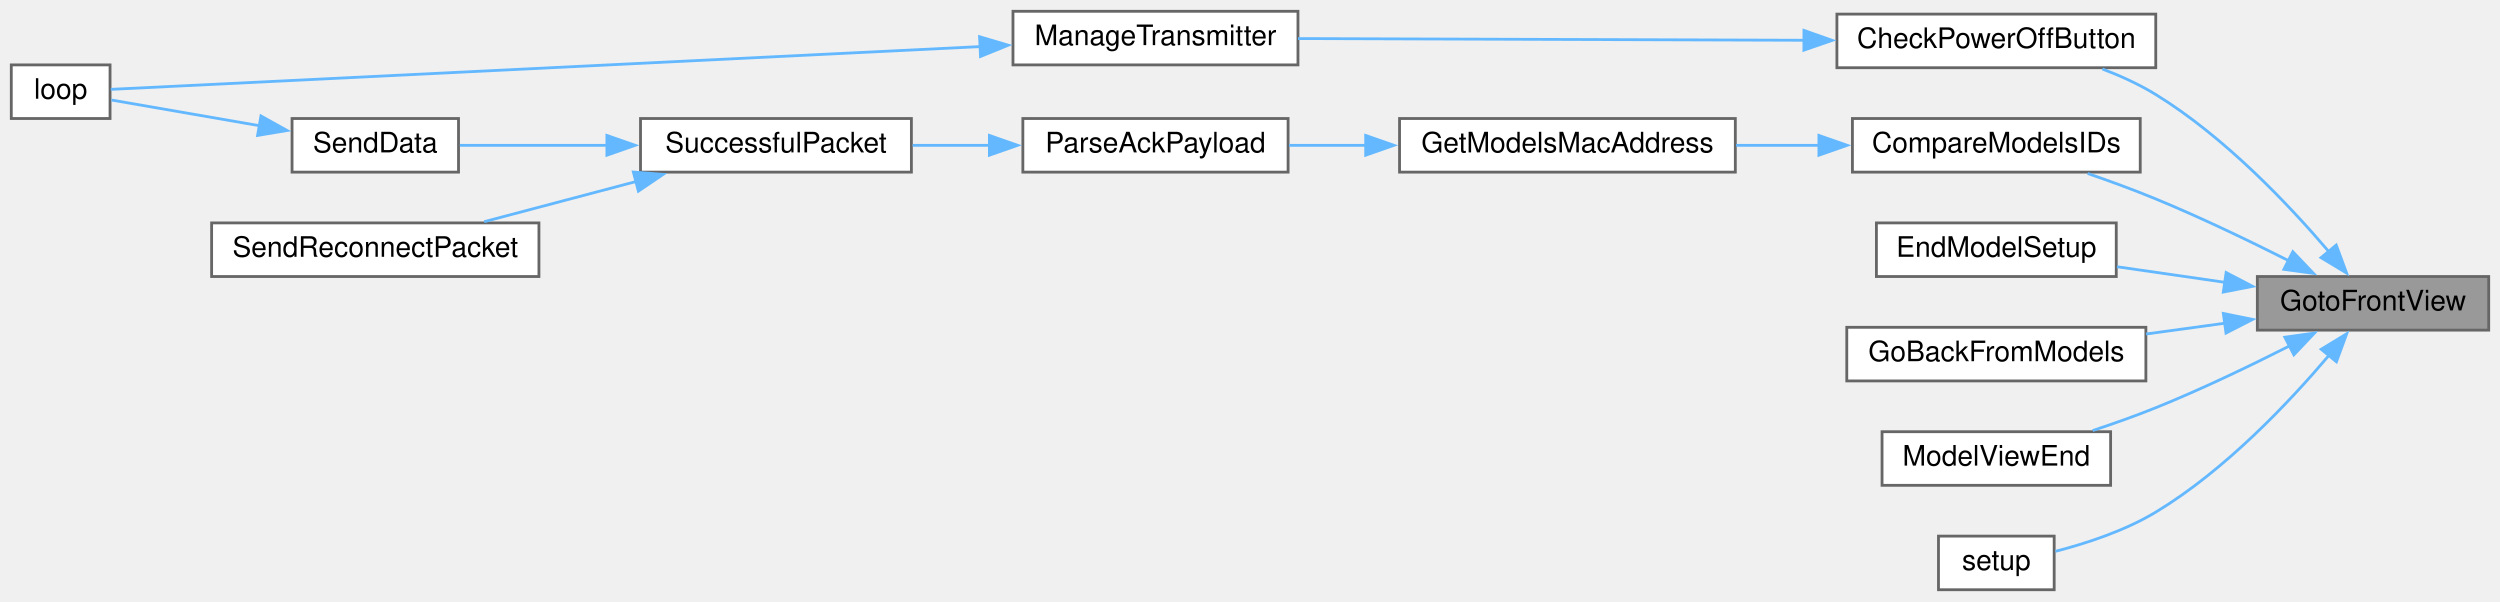
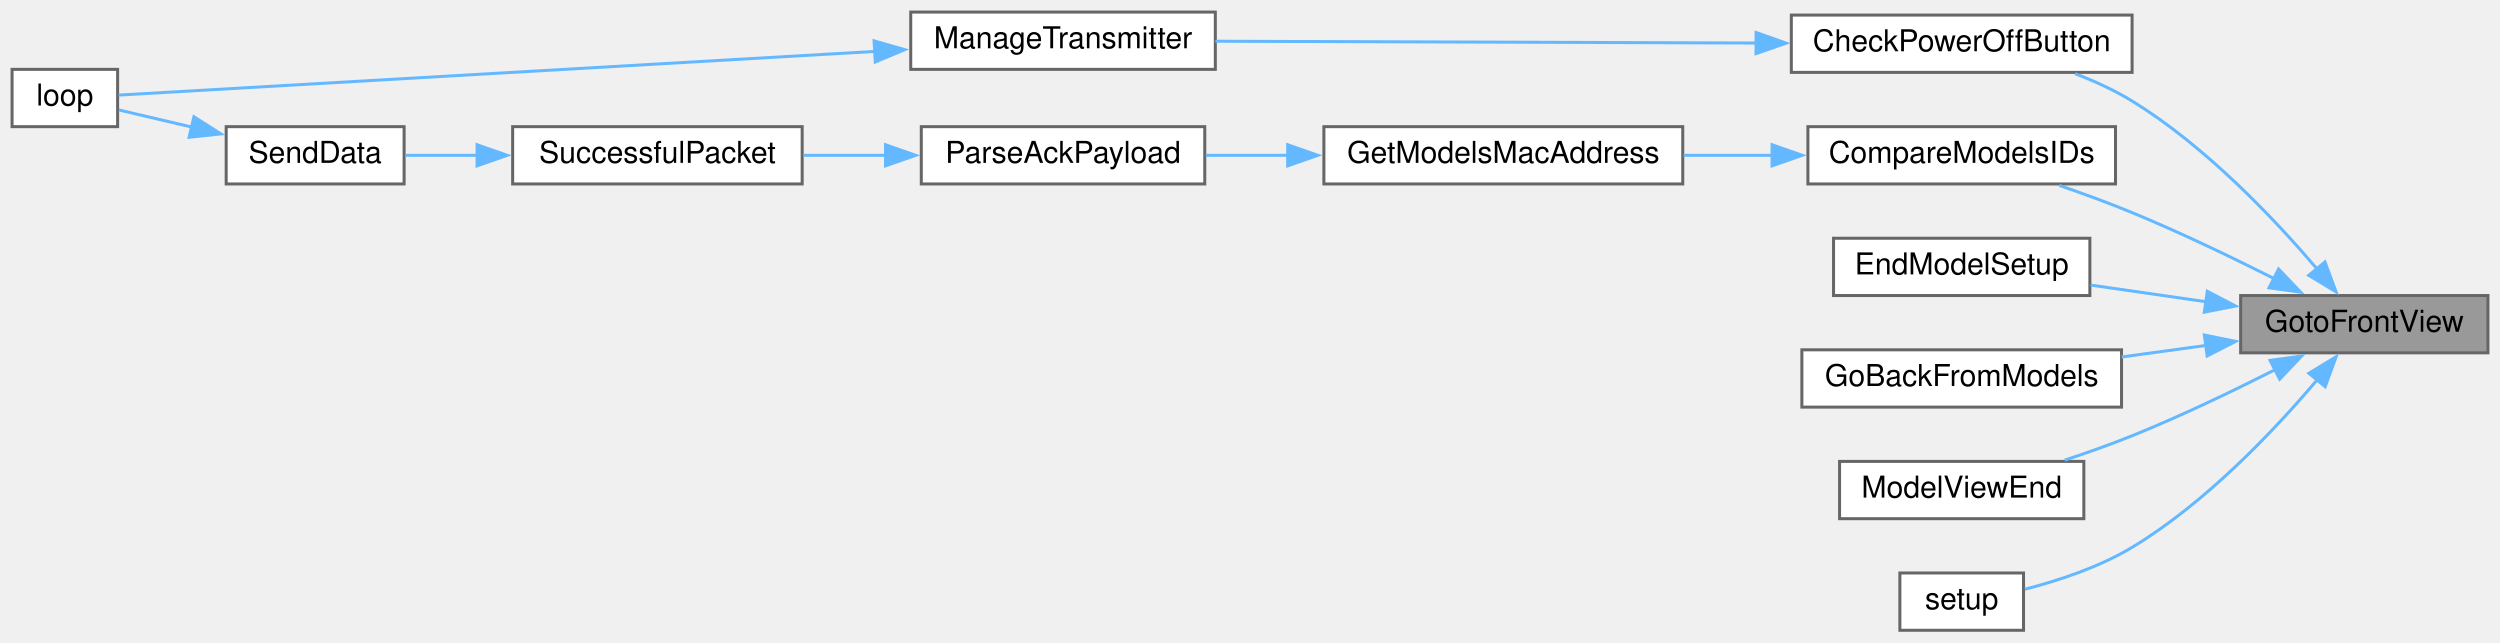
- <svg xmlns="http://www.w3.org/2000/svg" xmlns:xlink="http://www.w3.org/1999/xlink" width="886pt" height="213pt" viewBox="0.00 0.00 886.00 213.00">
+ <svg xmlns="http://www.w3.org/2000/svg" xmlns:xlink="http://www.w3.org/1999/xlink" width="829pt" height="213pt" viewBox="0.00 0.00 829.00 213.00">
  <g id="graph0" class="graph" transform="scale(1 1) rotate(0) translate(4 209)">
    <g id="node1" class="node">
      <g id="a_node1">
        <a xlink:title=" ">
-           <polygon fill="#999999" stroke="#666666" points="878,-111 796,-111 796,-92 878,-92 878,-111" />
-           <text text-anchor="middle" x="837" y="-99" font-family="Helvetica,sans-Serif" font-size="10.00">GotoFrontView</text>
+           <polygon fill="#999999" stroke="#666666" points="821,-111 739,-111 739,-92 821,-92 821,-111" />
+           <text text-anchor="middle" x="780" y="-99" font-family="Helvetica,sans-Serif" font-size="10.00">GotoFrontView</text>
        </a>
      </g>
    </g>
    <g id="node2" class="node">
      <g id="a_node2">
        <a xlink:href="TransmitterCode_2src_2main_8cpp.html#a6ae37c6938b8c10b83d1bc74e8643bd9" target="_top" xlink:title=" ">
-           <polygon fill="white" stroke="#666666" points="760,-204 647,-204 647,-185 760,-185 760,-204" />
-           <text text-anchor="middle" x="703.5" y="-192" font-family="Helvetica,sans-Serif" font-size="10.00">CheckPowerOffButton</text>
+           <polygon fill="white" stroke="#666666" points="703,-204 590,-204 590,-185 703,-185 703,-204" />
+           <text text-anchor="middle" x="646.5" y="-192" font-family="Helvetica,sans-Serif" font-size="10.00">CheckPowerOffButton</text>
        </a>
      </g>
    </g>
    <g id="edge1" class="edge">
-       <path fill="none" stroke="#63b8ff" d="M821.33,-119.83C807.19,-136.43 784.4,-160.51 760,-175.5 754.19,-179.07 747.61,-182.08 741.08,-184.56" />
-       <polygon fill="#63b8ff" stroke="#63b8ff" points="823.96,-122.15 827.64,-112.22 818.57,-117.69 823.96,-122.15" />
+       <path fill="none" stroke="#63b8ff" d="M764.33,-119.83C750.19,-136.43 727.4,-160.51 703,-175.5 697.19,-179.07 690.61,-182.08 684.08,-184.56" />
+       <polygon fill="#63b8ff" stroke="#63b8ff" points="766.96,-122.15 770.64,-112.22 761.57,-117.69 766.96,-122.15" />
    </g>
    <g id="node5" class="node">
      <g id="a_node5">
        <a xlink:href="TransmitterCode_2src_2main_8cpp.html#af8fe429ceb65bf9d257a2a0f1c63eccb" target="_top" xlink:title=" ">
-           <polygon fill="white" stroke="#666666" points="754.5,-167 652.5,-167 652.5,-148 754.5,-148 754.5,-167" />
-           <text text-anchor="middle" x="703.5" y="-155" font-family="Helvetica,sans-Serif" font-size="10.00">CompareModelsIDs</text>
+           <polygon fill="white" stroke="#666666" points="697.5,-167 595.5,-167 595.5,-148 697.5,-148 697.5,-167" />
+           <text text-anchor="middle" x="646.5" y="-155" font-family="Helvetica,sans-Serif" font-size="10.00">CompareModelsIDs</text>
        </a>
      </g>
    </g>
    <g id="edge4" class="edge">
-       <path fill="none" stroke="#63b8ff" d="M807.2,-116.56C793.15,-123.64 775.89,-131.94 760,-138.5 752.28,-141.69 743.81,-144.78 735.87,-147.52" />
-       <polygon fill="#63b8ff" stroke="#63b8ff" points="808.58,-119.79 815.9,-112.12 805.4,-113.55 808.58,-119.79" />
+       <path fill="none" stroke="#63b8ff" d="M750.2,-116.56C736.15,-123.64 718.89,-131.94 703,-138.5 695.28,-141.69 686.81,-144.78 678.87,-147.52" />
+       <polygon fill="#63b8ff" stroke="#63b8ff" points="751.58,-119.79 758.9,-112.12 748.4,-113.55 751.58,-119.79" />
+     </g>
+     <g id="node10" class="node">
+       <g id="a_node10">
+         <a xlink:href="TransmitterCode_2src_2main_8cpp.html#a2149418bb038e4a09266523c3bde2fce" target="_top" xlink:title=" ">
+           <polygon fill="white" stroke="#666666" points="689,-130 604,-130 604,-111 689,-111 689,-130" />
+           <text text-anchor="middle" x="646.5" y="-118" font-family="Helvetica,sans-Serif" font-size="10.00">EndModelSetup</text>
+         </a>
+       </g>
+     </g>
+     <g id="edge10" class="edge">
+       <path fill="none" stroke="#63b8ff" d="M727.46,-108.95C714.79,-110.78 701.38,-112.71 689.24,-114.47" />
+       <polygon fill="#63b8ff" stroke="#63b8ff" points="727.94,-112.41 737.33,-107.52 726.94,-105.49 727.94,-112.41" />
    </g>
    <g id="node11" class="node">
      <g id="a_node11">
-         <a xlink:href="TransmitterCode_2src_2main_8cpp.html#a2149418bb038e4a09266523c3bde2fce" target="_top" xlink:title=" ">
-           <polygon fill="white" stroke="#666666" points="746,-130 661,-130 661,-111 746,-111 746,-130" />
-           <text text-anchor="middle" x="703.5" y="-118" font-family="Helvetica,sans-Serif" font-size="10.00">EndModelSetup</text>
+         <a xlink:href="TransmitterCode_2src_2main_8cpp.html#a7c7ce8ee172cc418366d3feb06e4fbd3" target="_top" xlink:title=" ">
+           <polygon fill="white" stroke="#666666" points="699.5,-93 593.5,-93 593.5,-74 699.5,-74 699.5,-93" />
+           <text text-anchor="middle" x="646.5" y="-81" font-family="Helvetica,sans-Serif" font-size="10.00">GoBackFromModels</text>
        </a>
      </g>
    </g>
    <g id="edge11" class="edge">
-       <path fill="none" stroke="#63b8ff" d="M784.46,-108.95C771.79,-110.78 758.38,-112.71 746.24,-114.47" />
-       <polygon fill="#63b8ff" stroke="#63b8ff" points="784.94,-112.41 794.33,-107.52 783.94,-105.49 784.94,-112.41" />
+       <path fill="none" stroke="#63b8ff" d="M727.48,-94.45C718.3,-93.19 708.74,-91.88 699.55,-90.63" />
+       <polygon fill="#63b8ff" stroke="#63b8ff" points="726.95,-97.91 737.33,-95.8 727.9,-90.97 726.95,-97.91" />
    </g>
    <g id="node12" class="node">
      <g id="a_node12">
-         <a xlink:href="TransmitterCode_2src_2main_8cpp.html#a7c7ce8ee172cc418366d3feb06e4fbd3" target="_top" xlink:title=" ">
-           <polygon fill="white" stroke="#666666" points="756.5,-93 650.5,-93 650.5,-74 756.5,-74 756.5,-93" />
-           <text text-anchor="middle" x="703.5" y="-81" font-family="Helvetica,sans-Serif" font-size="10.00">GoBackFromModels</text>
+         <a xlink:href="TransmitterCode_2src_2main_8cpp.html#ae9f91b9da28f2e1e2fb126961f03c31c" target="_top" xlink:title=" ">
+           <polygon fill="white" stroke="#666666" points="687,-56 606,-56 606,-37 687,-37 687,-56" />
+           <text text-anchor="middle" x="646.5" y="-44" font-family="Helvetica,sans-Serif" font-size="10.00">ModelViewEnd</text>
        </a>
      </g>
    </g>
    <g id="edge12" class="edge">
-       <path fill="none" stroke="#63b8ff" d="M784.48,-94.45C775.3,-93.19 765.74,-91.88 756.55,-90.63" />
-       <polygon fill="#63b8ff" stroke="#63b8ff" points="783.95,-97.91 794.33,-95.8 784.9,-90.97 783.95,-97.91" />
+       <path fill="none" stroke="#63b8ff" d="M750.53,-86.47C736.44,-79.34 719.05,-70.97 703,-64.5 695.86,-61.62 688.07,-58.86 680.64,-56.41" />
+       <polygon fill="#63b8ff" stroke="#63b8ff" points="748.75,-89.49 759.24,-90.95 751.95,-83.26 748.75,-89.49" />
    </g>
    <g id="node13" class="node">
      <g id="a_node13">
-         <a xlink:href="TransmitterCode_2src_2main_8cpp.html#ae9f91b9da28f2e1e2fb126961f03c31c" target="_top" xlink:title=" ">
-           <polygon fill="white" stroke="#666666" points="744,-56 663,-56 663,-37 744,-37 744,-56" />
-           <text text-anchor="middle" x="703.5" y="-44" font-family="Helvetica,sans-Serif" font-size="10.00">ModelViewEnd</text>
+         <a xlink:href="TransmitterCode_2src_2main_8cpp.html#a17699f358cf9f7c3155a9c5daf8ff13c" target="_top" xlink:title=" ">
+           <polygon fill="white" stroke="#666666" points="667,-19 626,-19 626,0 667,0 667,-19" />
+           <text text-anchor="middle" x="646.5" y="-7" font-family="Helvetica,sans-Serif" font-size="10.00">setup</text>
        </a>
      </g>
    </g>
    <g id="edge13" class="edge">
-       <path fill="none" stroke="#63b8ff" d="M807.53,-86.47C793.44,-79.34 776.05,-70.97 760,-64.5 752.86,-61.62 745.07,-58.86 737.64,-56.41" />
-       <polygon fill="#63b8ff" stroke="#63b8ff" points="805.75,-89.49 816.24,-90.95 808.95,-83.26 805.75,-89.49" />
-     </g>
-     <g id="node14" class="node">
-       <g id="a_node14">
-         <a xlink:href="TransmitterCode_2src_2main_8cpp.html#a17699f358cf9f7c3155a9c5daf8ff13c" target="_top" xlink:title=" ">
-           <polygon fill="white" stroke="#666666" points="724,-19 683,-19 683,0 724,0 724,-19" />
-           <text text-anchor="middle" x="703.5" y="-7" font-family="Helvetica,sans-Serif" font-size="10.00">setup</text>
-         </a>
-       </g>
-     </g>
-     <g id="edge14" class="edge">
-       <path fill="none" stroke="#63b8ff" d="M821.39,-83.07C807.29,-66.41 784.52,-42.29 760,-27.5 749.07,-20.91 735.46,-16.44 724.45,-13.61" />
-       <polygon fill="#63b8ff" stroke="#63b8ff" points="818.63,-85.22 827.68,-90.73 824.03,-80.78 818.63,-85.22" />
+       <path fill="none" stroke="#63b8ff" d="M764.39,-83.07C750.29,-66.41 727.52,-42.29 703,-27.5 692.07,-20.91 678.46,-16.44 667.45,-13.61" />
+       <polygon fill="#63b8ff" stroke="#63b8ff" points="761.63,-85.22 770.68,-90.73 767.03,-80.78 761.63,-85.22" />
    </g>
    <g id="node3" class="node">
      <g id="a_node3">
        <a xlink:href="TransmitterCode_2src_2main_8cpp.html#a558ea014e230b7caa54ce5a37ad29b22" target="_top" xlink:title=" ">
-           <polygon fill="white" stroke="#666666" points="456,-205 355,-205 355,-186 456,-186 456,-205" />
-           <text text-anchor="middle" x="405.5" y="-193" font-family="Helvetica,sans-Serif" font-size="10.00">ManageTransmitter</text>
+           <polygon fill="white" stroke="#666666" points="399,-205 298,-205 298,-186 399,-186 399,-205" />
+           <text text-anchor="middle" x="348.5" y="-193" font-family="Helvetica,sans-Serif" font-size="10.00">ManageTransmitter</text>
        </a>
      </g>
    </g>
    <g id="edge2" class="edge">
-       <path fill="none" stroke="#63b8ff" d="M635.53,-194.73C580.98,-194.91 505.22,-195.17 456.02,-195.33" />
-       <polygon fill="#63b8ff" stroke="#63b8ff" points="635.32,-198.23 645.31,-194.69 635.3,-191.23 635.32,-198.23" />
+       <path fill="none" stroke="#63b8ff" d="M578.53,-194.73C523.98,-194.91 448.22,-195.17 399.02,-195.33" />
+       <polygon fill="#63b8ff" stroke="#63b8ff" points="578.32,-198.23 588.31,-194.69 578.3,-191.23 578.32,-198.23" />
    </g>
    <g id="node4" class="node">
      <g id="a_node4">
        <a xlink:href="TransmitterCode_2src_2main_8cpp.html#ad3cb30894c94eb016e98bdcaa899ac86" target="_top" xlink:title=" ">
          <polygon fill="white" stroke="#666666" points="35,-186 0,-186 0,-167 35,-167 35,-186" />
          <text text-anchor="middle" x="17.5" y="-174" font-family="Helvetica,sans-Serif" font-size="10.00">loop</text>
        </a>
      </g>
    </g>
    <g id="edge3" class="edge">
-       <path fill="none" stroke="#63b8ff" d="M343.36,-192.49C252.82,-188.03 88.07,-179.92 35.26,-177.33" />
-       <polygon fill="#63b8ff" stroke="#63b8ff" points="343.16,-195.98 353.32,-192.98 343.5,-188.99 343.16,-195.98" />
+       <path fill="none" stroke="#63b8ff" d="M286.06,-191.95C208.86,-187.49 80.96,-180.11 35.32,-177.47" />
+       <polygon fill="#63b8ff" stroke="#63b8ff" points="285.84,-195.44 296.02,-192.53 286.24,-188.46 285.84,-195.44" />
    </g>
    <g id="node6" class="node">
      <g id="a_node6">
        <a xlink:href="TransmitterCode_2src_2main_8cpp.html#a494cb4acb30856d1f53f08df1b80c41b" target="_top" xlink:title=" ">
-           <polygon fill="white" stroke="#666666" points="611,-167 492,-167 492,-148 611,-148 611,-167" />
-           <text text-anchor="middle" x="551.5" y="-155" font-family="Helvetica,sans-Serif" font-size="10.00">GetModelsMacAddress</text>
+           <polygon fill="white" stroke="#666666" points="554,-167 435,-167 435,-148 554,-148 554,-167" />
+           <text text-anchor="middle" x="494.5" y="-155" font-family="Helvetica,sans-Serif" font-size="10.00">GetModelsMacAddress</text>
        </a>
      </g>
    </g>
    <g id="edge5" class="edge">
-       <path fill="none" stroke="#63b8ff" d="M640.85,-157.5C631.08,-157.5 620.99,-157.5 611.29,-157.5" />
-       <polygon fill="#63b8ff" stroke="#63b8ff" points="640.62,-161 650.62,-157.5 640.62,-154 640.62,-161" />
+       <path fill="none" stroke="#63b8ff" d="M583.85,-157.5C574.08,-157.5 563.99,-157.5 554.29,-157.5" />
+       <polygon fill="#63b8ff" stroke="#63b8ff" points="583.62,-161 593.62,-157.5 583.62,-154 583.62,-161" />
    </g>
    <g id="node7" class="node">
      <g id="a_node7">
        <a xlink:href="TransmitterCode_2src_2main_8cpp.html#a694f4f5a0147f4dc29b0bc1a8951547d" target="_top" xlink:title=" ">
-           <polygon fill="white" stroke="#666666" points="452.5,-167 358.5,-167 358.5,-148 452.5,-148 452.5,-167" />
-           <text text-anchor="middle" x="405.5" y="-155" font-family="Helvetica,sans-Serif" font-size="10.00">ParseAckPayload</text>
+           <polygon fill="white" stroke="#666666" points="395.5,-167 301.5,-167 301.5,-148 395.5,-148 395.5,-167" />
+           <text text-anchor="middle" x="348.5" y="-155" font-family="Helvetica,sans-Serif" font-size="10.00">ParseAckPayload</text>
        </a>
      </g>
    </g>
    <g id="edge6" class="edge">
-       <path fill="none" stroke="#63b8ff" d="M480.23,-157.5C470.93,-157.5 461.59,-157.5 452.83,-157.5" />
-       <polygon fill="#63b8ff" stroke="#63b8ff" points="480,-161 490,-157.5 480,-154 480,-161" />
+       <path fill="none" stroke="#63b8ff" d="M423.23,-157.5C413.93,-157.5 404.59,-157.5 395.83,-157.5" />
+       <polygon fill="#63b8ff" stroke="#63b8ff" points="423,-161 433,-157.5 423,-154 423,-161" />
    </g>
    <g id="node8" class="node">
      <g id="a_node8">
        <a xlink:href="TransmitterCode_2src_2main_8cpp.html#a1c11bb6771548de7d96723045b922620" target="_top" xlink:title=" ">
-           <polygon fill="white" stroke="#666666" points="319,-167 223,-167 223,-148 319,-148 319,-167" />
-           <text text-anchor="middle" x="271" y="-155" font-family="Helvetica,sans-Serif" font-size="10.00">SuccessfulPacket</text>
+           <polygon fill="white" stroke="#666666" points="262,-167 166,-167 166,-148 262,-148 262,-167" />
+           <text text-anchor="middle" x="214" y="-155" font-family="Helvetica,sans-Serif" font-size="10.00">SuccessfulPacket</text>
        </a>
      </g>
    </g>
    <g id="edge7" class="edge">
-       <path fill="none" stroke="#63b8ff" d="M346.77,-157.5C337.64,-157.5 328.29,-157.5 319.44,-157.5" />
-       <polygon fill="#63b8ff" stroke="#63b8ff" points="346.64,-161 356.64,-157.5 346.64,-154 346.64,-161" />
+       <path fill="none" stroke="#63b8ff" d="M289.77,-157.5C280.64,-157.5 271.29,-157.5 262.44,-157.5" />
+       <polygon fill="#63b8ff" stroke="#63b8ff" points="289.64,-161 299.64,-157.5 289.64,-154 289.64,-161" />
    </g>
    <g id="node9" class="node">
      <g id="a_node9">
        <a xlink:href="TransmitterCode_2src_2main_8cpp.html#a049bfb836e7aa4a3a48a1a4bd225fafc" target="_top" xlink:title=" ">
-           <polygon fill="white" stroke="#666666" points="158.5,-167 99.5,-167 99.5,-148 158.5,-148 158.5,-167" />
-           <text text-anchor="middle" x="129" y="-155" font-family="Helvetica,sans-Serif" font-size="10.00">SendData</text>
+           <polygon fill="white" stroke="#666666" points="130,-167 71,-167 71,-148 130,-148 130,-167" />
+           <text text-anchor="middle" x="100.5" y="-155" font-family="Helvetica,sans-Serif" font-size="10.00">SendData</text>
        </a>
      </g>
    </g>
    <g id="edge8" class="edge">
-       <path fill="none" stroke="#63b8ff" d="M211.24,-157.5C193.18,-157.5 174.1,-157.5 158.98,-157.5" />
-       <polygon fill="#63b8ff" stroke="#63b8ff" points="211.09,-161 221.09,-157.5 211.09,-154 211.09,-161" />
-     </g>
-     <g id="node10" class="node">
-       <g id="a_node10">
-         <a xlink:href="TransmitterCode_2src_2main_8cpp.html#a6cb98c5fc86abe29731051eabf9055de" target="_top" xlink:title=" ">
-           <polygon fill="white" stroke="#666666" points="187,-130 71,-130 71,-111 187,-111 187,-130" />
-           <text text-anchor="middle" x="129" y="-118" font-family="Helvetica,sans-Serif" font-size="10.00">SendReconnectPacket</text>
-         </a>
-       </g>
-     </g>
-     <g id="edge10" class="edge">
-       <path fill="none" stroke="#63b8ff" d="M221.51,-144.69C203.86,-140.02 184.19,-134.82 167.62,-130.44" />
-       <polygon fill="#63b8ff" stroke="#63b8ff" points="220.46,-148.03 231.02,-147.2 222.25,-141.26 220.46,-148.03" />
+       <path fill="none" stroke="#63b8ff" d="M154.39,-157.5C146.07,-157.5 137.83,-157.5 130.43,-157.5" />
+       <polygon fill="#63b8ff" stroke="#63b8ff" points="154.2,-161 164.2,-157.5 154.2,-154 154.2,-161" />
    </g>
    <g id="edge9" class="edge">
-       <path fill="none" stroke="#63b8ff" d="M88.05,-164.43C69.94,-167.57 49.5,-171.12 35.49,-173.55" />
-       <polygon fill="#63b8ff" stroke="#63b8ff" points="88.48,-167.91 97.74,-162.75 87.29,-161.01 88.48,-167.91" />
+       <path fill="none" stroke="#63b8ff" d="M59.63,-166.85C51.08,-168.86 42.5,-170.87 35.4,-172.54" />
+       <polygon fill="#63b8ff" stroke="#63b8ff" points="60.3,-170.29 69.24,-164.6 58.71,-163.47 60.3,-170.29" />
    </g>
  </g>
</svg>
